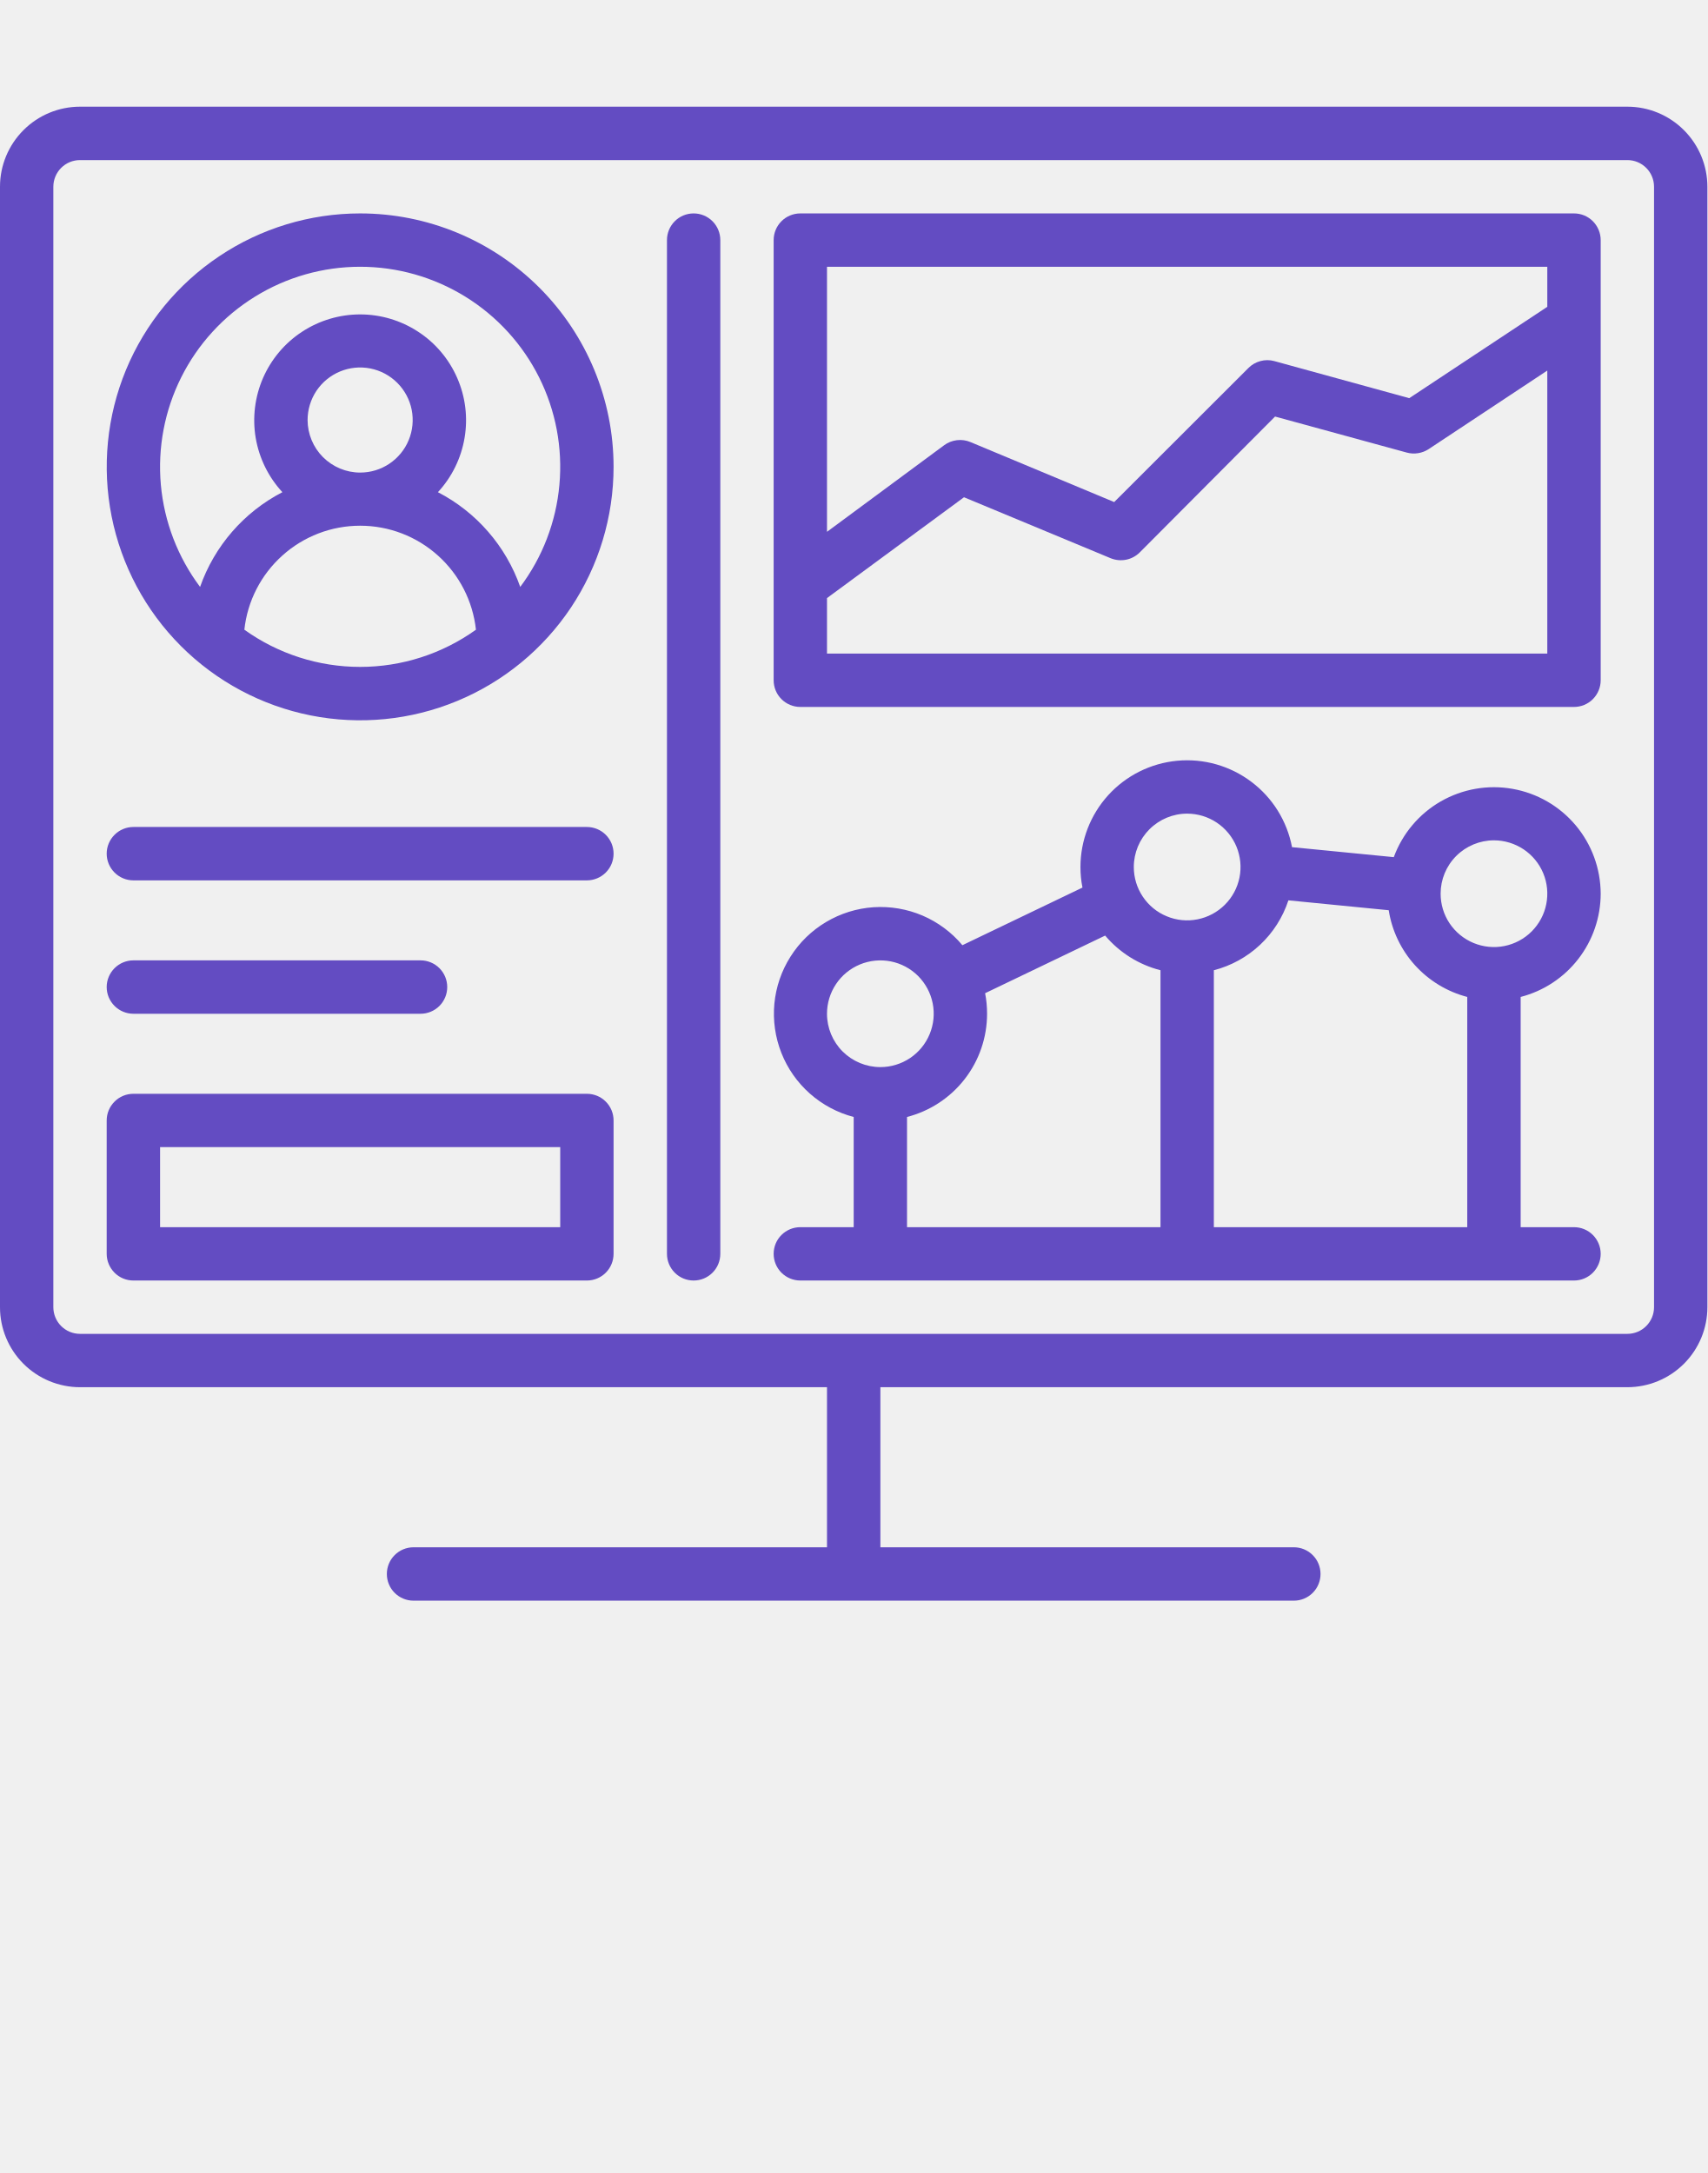
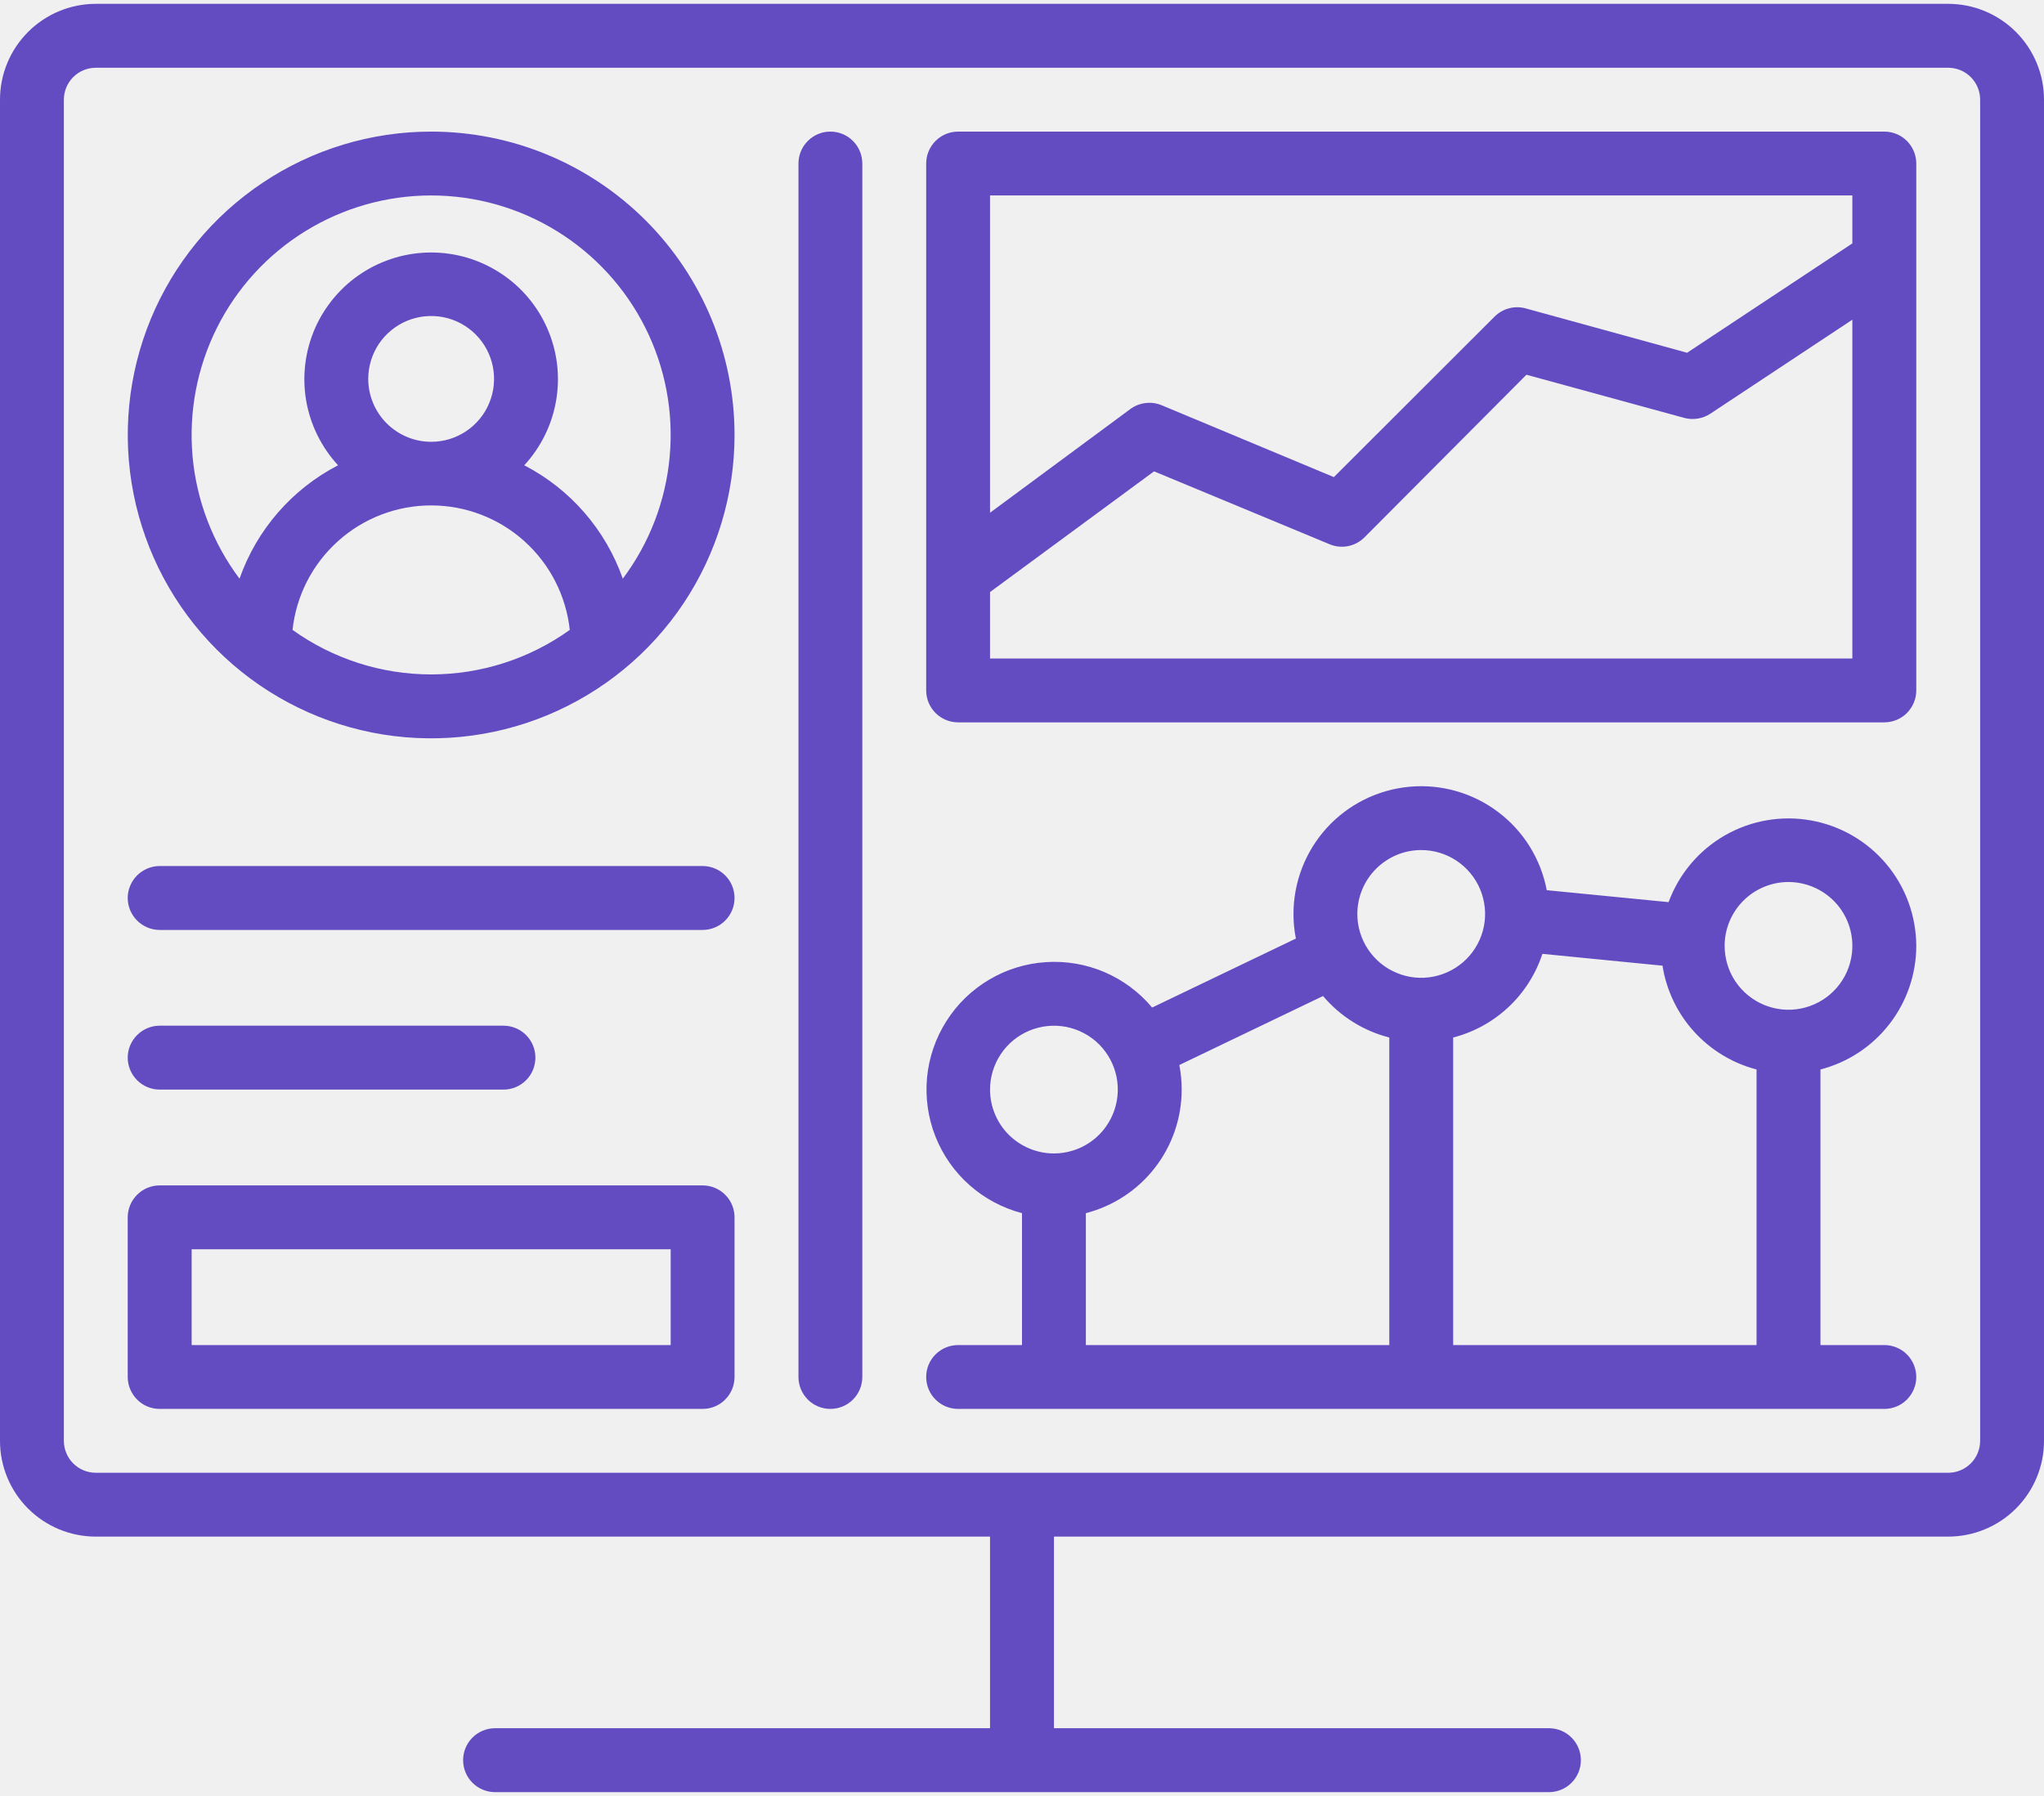
- <svg xmlns="http://www.w3.org/2000/svg" width="33" height="42" viewBox="0 0 33 42" fill="none">
-   <g clip-path="url(#clip0)">
-     <path d="M31.453 2.062H1.547C1.137 2.062 0.743 2.225 0.453 2.516C0.163 2.806 0 3.199 0 3.609L0 25.266C0 25.676 0.163 26.069 0.453 26.359C0.743 26.649 1.137 26.812 1.547 26.812H15.984V29.906H7.992C7.855 29.906 7.724 29.961 7.628 30.057C7.531 30.154 7.477 30.285 7.477 30.422C7.477 30.559 7.531 30.69 7.628 30.787C7.724 30.883 7.855 30.938 7.992 30.938H25.008C25.145 30.938 25.276 30.883 25.372 30.787C25.469 30.69 25.523 30.559 25.523 30.422C25.523 30.285 25.469 30.154 25.372 30.057C25.276 29.961 25.145 29.906 25.008 29.906H17.016V26.812H31.453C31.863 26.812 32.257 26.649 32.547 26.359C32.837 26.069 33 25.676 33 25.266V3.609C33 3.199 32.837 2.806 32.547 2.516C32.257 2.225 31.863 2.062 31.453 2.062ZM31.969 25.266C31.969 25.402 31.914 25.534 31.818 25.63C31.721 25.727 31.59 25.781 31.453 25.781H1.547C1.41 25.781 1.279 25.727 1.182 25.63C1.086 25.534 1.031 25.402 1.031 25.266V3.609C1.031 3.473 1.086 3.341 1.182 3.245C1.279 3.148 1.41 3.094 1.547 3.094H31.453C31.59 3.094 31.721 3.148 31.818 3.245C31.914 3.341 31.969 3.473 31.969 3.609V25.266Z" fill="#634CC2" />
-     <path d="M6.961 4.125C5.992 4.125 5.045 4.412 4.24 4.951C3.434 5.489 2.806 6.254 2.435 7.149C2.065 8.044 1.968 9.029 2.157 9.979C2.346 10.929 2.812 11.802 3.497 12.487C4.182 13.172 5.055 13.639 6.005 13.828C6.956 14.017 7.94 13.92 8.835 13.549C9.731 13.178 10.496 12.55 11.034 11.745C11.572 10.939 11.859 9.992 11.859 9.023C11.859 7.724 11.343 6.478 10.425 5.56C9.506 4.641 8.26 4.125 6.961 4.125ZM4.723 12.171C4.782 11.619 5.044 11.109 5.457 10.738C5.87 10.366 6.406 10.161 6.961 10.161C7.516 10.161 8.052 10.366 8.465 10.738C8.878 11.109 9.139 11.619 9.199 12.171C8.546 12.639 7.764 12.89 6.961 12.89C6.158 12.89 5.376 12.639 4.723 12.171ZM5.945 8.119C5.945 7.918 6.005 7.721 6.116 7.554C6.228 7.387 6.387 7.257 6.572 7.18C6.758 7.103 6.962 7.083 7.159 7.122C7.356 7.161 7.537 7.258 7.679 7.4C7.821 7.542 7.918 7.723 7.957 7.92C7.996 8.117 7.976 8.322 7.899 8.507C7.823 8.693 7.692 8.851 7.525 8.963C7.358 9.075 7.162 9.134 6.961 9.134C6.692 9.134 6.434 9.026 6.243 8.836C6.053 8.646 5.946 8.388 5.945 8.119ZM10.055 11.344C9.777 10.553 9.208 9.898 8.464 9.513C8.734 9.221 8.913 8.856 8.979 8.464C9.046 8.071 8.996 7.668 8.836 7.303C8.677 6.939 8.415 6.628 8.081 6.411C7.748 6.193 7.359 6.077 6.961 6.077C6.563 6.077 6.173 6.193 5.84 6.411C5.507 6.628 5.245 6.939 5.085 7.303C4.926 7.668 4.876 8.071 4.942 8.464C5.009 8.856 5.188 9.221 5.458 9.513C4.714 9.898 4.145 10.553 3.867 11.344C3.436 10.769 3.174 10.086 3.109 9.371C3.045 8.655 3.181 7.936 3.502 7.294C3.823 6.652 4.317 6.111 4.928 5.734C5.539 5.356 6.243 5.156 6.961 5.156C7.679 5.156 8.383 5.356 8.994 5.734C9.605 6.111 10.099 6.652 10.42 7.294C10.741 7.936 10.877 8.655 10.812 9.371C10.748 10.086 10.486 10.769 10.055 11.344Z" fill="#634CC2" />
-     <path d="M11.344 15.984H2.578C2.441 15.984 2.31 16.039 2.214 16.135C2.117 16.232 2.062 16.363 2.062 16.5C2.062 16.637 2.117 16.768 2.214 16.865C2.31 16.961 2.441 17.016 2.578 17.016H11.344C11.48 17.016 11.612 16.961 11.708 16.865C11.805 16.768 11.859 16.637 11.859 16.5C11.859 16.363 11.805 16.232 11.708 16.135C11.612 16.039 11.48 15.984 11.344 15.984Z" fill="#634CC2" />
-     <path d="M2.578 19.594H8.129C8.266 19.594 8.397 19.539 8.493 19.443C8.59 19.346 8.644 19.215 8.644 19.078C8.644 18.941 8.59 18.81 8.493 18.713C8.397 18.617 8.266 18.562 8.129 18.562H2.578C2.441 18.562 2.31 18.617 2.214 18.713C2.117 18.81 2.062 18.941 2.062 19.078C2.062 19.215 2.117 19.346 2.214 19.443C2.31 19.539 2.441 19.594 2.578 19.594Z" fill="#634CC2" />
-     <path d="M13.406 4.125C13.27 4.125 13.138 4.179 13.042 4.276C12.945 4.373 12.891 4.504 12.891 4.641V24.234C12.891 24.371 12.945 24.502 13.042 24.599C13.138 24.696 13.27 24.75 13.406 24.75C13.543 24.75 13.674 24.696 13.771 24.599C13.868 24.502 13.922 24.371 13.922 24.234V4.641C13.922 4.504 13.868 4.373 13.771 4.276C13.674 4.179 13.543 4.125 13.406 4.125Z" fill="#634CC2" />
-     <path d="M11.344 21.141H2.578C2.441 21.141 2.31 21.195 2.214 21.292C2.117 21.388 2.062 21.52 2.062 21.656V24.234C2.062 24.371 2.117 24.502 2.214 24.599C2.31 24.696 2.441 24.75 2.578 24.75H11.344C11.48 24.75 11.612 24.696 11.708 24.599C11.805 24.502 11.859 24.371 11.859 24.234V21.656C11.859 21.52 11.805 21.388 11.708 21.292C11.612 21.195 11.48 21.141 11.344 21.141ZM10.828 23.719H3.094V22.172H10.828V23.719Z" fill="#634CC2" />
-     <path d="M30.938 6.206V4.641C30.938 4.504 30.883 4.373 30.787 4.276C30.69 4.179 30.559 4.125 30.422 4.125H15.469C15.332 4.125 15.201 4.179 15.104 4.276C15.007 4.373 14.953 4.504 14.953 4.641V13.148C14.953 13.285 15.007 13.416 15.104 13.513C15.201 13.61 15.332 13.664 15.469 13.664H30.422C30.559 13.664 30.69 13.61 30.787 13.513C30.883 13.416 30.938 13.285 30.938 13.148V6.208V6.206ZM29.906 5.156V5.93L27.238 7.696L24.629 6.979C24.541 6.955 24.448 6.955 24.361 6.979C24.273 7.002 24.193 7.049 24.129 7.113L21.535 9.704L18.761 8.546C18.677 8.51 18.585 8.497 18.495 8.508C18.404 8.519 18.318 8.553 18.245 8.608L15.984 10.279V5.156H29.906ZM15.984 12.633V11.56L18.632 9.611L21.468 10.79C21.562 10.828 21.666 10.838 21.766 10.818C21.866 10.798 21.958 10.748 22.03 10.676L24.644 8.051L27.192 8.748C27.262 8.767 27.336 8.771 27.409 8.759C27.481 8.748 27.55 8.721 27.612 8.681L29.906 7.162V12.633H15.984Z" fill="#634CC2" />
-     <path d="M30.938 17.273C30.936 16.789 30.765 16.321 30.454 15.951C30.142 15.58 29.71 15.331 29.234 15.247C28.757 15.162 28.266 15.249 27.846 15.49C27.427 15.731 27.106 16.113 26.939 16.567L24.972 16.374C24.876 15.869 24.596 15.418 24.185 15.11C23.775 14.801 23.264 14.656 22.752 14.704C22.241 14.752 21.766 14.989 21.42 15.369C21.075 15.749 20.883 16.244 20.883 16.758C20.883 16.891 20.895 17.024 20.922 17.155L18.601 18.269C18.393 18.02 18.128 17.824 17.83 17.696C17.531 17.569 17.207 17.514 16.883 17.535C16.559 17.557 16.245 17.655 15.966 17.821C15.687 17.987 15.451 18.216 15.278 18.491C15.104 18.765 14.998 19.076 14.967 19.399C14.937 19.723 14.983 20.048 15.102 20.35C15.221 20.652 15.41 20.922 15.653 21.137C15.896 21.352 16.186 21.507 16.5 21.589V23.719H15.469C15.332 23.719 15.201 23.773 15.104 23.87C15.007 23.966 14.953 24.098 14.953 24.234C14.953 24.371 15.007 24.502 15.104 24.599C15.201 24.696 15.332 24.75 15.469 24.75H30.422C30.559 24.75 30.69 24.696 30.787 24.599C30.883 24.502 30.938 24.371 30.938 24.234C30.938 24.098 30.883 23.966 30.787 23.87C30.69 23.773 30.559 23.719 30.422 23.719H29.391V19.269C29.833 19.155 30.225 18.897 30.505 18.535C30.785 18.174 30.937 17.73 30.938 17.273ZM28.875 16.242C29.079 16.242 29.278 16.303 29.448 16.416C29.617 16.529 29.75 16.69 29.828 16.879C29.906 17.067 29.926 17.275 29.886 17.475C29.847 17.675 29.748 17.858 29.604 18.003C29.46 18.147 29.276 18.245 29.076 18.285C28.876 18.325 28.669 18.304 28.48 18.226C28.292 18.148 28.131 18.016 28.017 17.846C27.904 17.677 27.844 17.477 27.844 17.273C27.844 17 27.952 16.738 28.146 16.544C28.339 16.351 28.602 16.242 28.875 16.242ZM22.945 15.726C23.149 15.726 23.349 15.787 23.518 15.9C23.688 16.014 23.82 16.175 23.898 16.363C23.976 16.552 23.997 16.759 23.957 16.959C23.917 17.159 23.819 17.343 23.674 17.487C23.53 17.631 23.346 17.729 23.146 17.769C22.947 17.809 22.739 17.789 22.551 17.71C22.362 17.633 22.201 17.5 22.088 17.331C21.974 17.161 21.914 16.962 21.914 16.758C21.914 16.484 22.023 16.222 22.216 16.029C22.41 15.835 22.672 15.726 22.945 15.726ZM15.984 19.594C15.984 19.39 16.045 19.19 16.158 19.021C16.271 18.851 16.433 18.719 16.621 18.641C16.809 18.563 17.017 18.543 17.217 18.582C17.417 18.622 17.601 18.72 17.745 18.864C17.889 19.009 17.987 19.192 18.027 19.392C18.067 19.593 18.046 19.8 17.968 19.988C17.89 20.177 17.758 20.338 17.589 20.451C17.419 20.564 17.22 20.625 17.016 20.625C16.742 20.625 16.48 20.516 16.286 20.323C16.093 20.13 15.984 19.867 15.984 19.594ZM17.531 21.589C17.974 21.475 18.366 21.217 18.646 20.856C18.926 20.495 19.078 20.051 19.078 19.594C19.078 19.46 19.066 19.327 19.04 19.197L21.36 18.083C21.638 18.412 22.012 18.646 22.43 18.753V23.719H17.531V21.589ZM23.461 23.719V18.753C23.795 18.667 24.102 18.498 24.354 18.262C24.606 18.026 24.794 17.73 24.902 17.402L26.841 17.593C26.903 17.99 27.08 18.36 27.35 18.658C27.62 18.955 27.971 19.168 28.359 19.269V23.719H23.461Z" fill="#634CC2" />
-   </g>
-   <defs>
-     <clipPath id="clip0">
-       <rect width="33" height="41.25" fill="white" />
-     </clipPath>
-   </defs>
+ <svg xmlns="http://www.w3.org/2000/svg" width="33" height="29" viewBox="0 0 33 29" fill="none">
+   <path d="M31.453 0.062H1.547C1.137 0.062 0.743 0.225 0.453 0.516C0.163 0.806 0 1.199 0 1.609L0 23.266C0 23.676 0.163 24.069 0.453 24.359C0.743 24.649 1.137 24.812 1.547 24.812H15.984V27.906H7.992C7.855 27.906 7.724 27.961 7.628 28.057C7.531 28.154 7.477 28.285 7.477 28.422C7.477 28.559 7.531 28.69 7.628 28.787C7.724 28.883 7.855 28.938 7.992 28.938H25.008C25.145 28.938 25.276 28.883 25.372 28.787C25.469 28.69 25.523 28.559 25.523 28.422C25.523 28.285 25.469 28.154 25.372 28.057C25.276 27.961 25.145 27.906 25.008 27.906H17.016V24.812H31.453C31.863 24.812 32.257 24.649 32.547 24.359C32.837 24.069 33 23.676 33 23.266V1.609C33 1.199 32.837 0.806 32.547 0.516C32.257 0.225 31.863 0.062 31.453 0.062ZM31.969 23.266C31.969 23.402 31.914 23.534 31.818 23.63C31.721 23.727 31.59 23.781 31.453 23.781H1.547C1.41 23.781 1.279 23.727 1.182 23.63C1.086 23.534 1.031 23.402 1.031 23.266V1.609C1.031 1.473 1.086 1.341 1.182 1.245C1.279 1.148 1.41 1.094 1.547 1.094H31.453C31.59 1.094 31.721 1.148 31.818 1.245C31.914 1.341 31.969 1.473 31.969 1.609V23.266Z" fill="#634CC2" />
+   <path d="M6.961 2.125C5.992 2.125 5.045 2.412 4.24 2.951C3.434 3.489 2.806 4.254 2.435 5.149C2.065 6.044 1.968 7.029 2.157 7.979C2.346 8.929 2.812 9.802 3.497 10.487C4.182 11.172 5.055 11.639 6.005 11.828C6.956 12.017 7.94 11.92 8.835 11.549C9.731 11.178 10.496 10.55 11.034 9.745C11.572 8.939 11.859 7.992 11.859 7.023C11.859 5.724 11.343 4.478 10.425 3.56C9.506 2.641 8.26 2.125 6.961 2.125ZM4.723 10.171C4.782 9.619 5.044 9.109 5.457 8.738C5.87 8.366 6.406 8.161 6.961 8.161C7.516 8.161 8.052 8.366 8.465 8.738C8.878 9.109 9.139 9.619 9.199 10.171C8.546 10.639 7.764 10.89 6.961 10.89C6.158 10.89 5.376 10.639 4.723 10.171ZM5.945 6.119C5.945 5.918 6.005 5.721 6.116 5.554C6.228 5.387 6.387 5.257 6.572 5.18C6.758 5.103 6.962 5.083 7.159 5.122C7.356 5.161 7.537 5.258 7.679 5.4C7.821 5.542 7.918 5.723 7.957 5.92C7.996 6.117 7.976 6.322 7.899 6.507C7.823 6.693 7.692 6.851 7.525 6.963C7.358 7.075 7.162 7.134 6.961 7.134C6.692 7.134 6.434 7.026 6.243 6.836C6.053 6.646 5.946 6.388 5.945 6.119ZM10.055 9.344C9.777 8.553 9.208 7.898 8.464 7.513C8.734 7.221 8.913 6.856 8.979 6.464C9.046 6.071 8.996 5.668 8.836 5.303C8.677 4.939 8.415 4.628 8.081 4.411C7.748 4.193 7.359 4.077 6.961 4.077C6.563 4.077 6.173 4.193 5.84 4.411C5.507 4.628 5.245 4.939 5.085 5.303C4.926 5.668 4.876 6.071 4.942 6.464C5.009 6.856 5.188 7.221 5.458 7.513C4.714 7.898 4.145 8.553 3.867 9.344C3.436 8.769 3.174 8.086 3.109 7.371C3.045 6.655 3.181 5.936 3.502 5.294C3.823 4.652 4.317 4.111 4.928 3.734C5.539 3.356 6.243 3.156 6.961 3.156C7.679 3.156 8.383 3.356 8.994 3.734C9.605 4.111 10.099 4.652 10.42 5.294C10.741 5.936 10.877 6.655 10.812 7.371C10.748 8.086 10.486 8.769 10.055 9.344Z" fill="#634CC2" />
+   <path d="M11.344 13.984H2.578C2.441 13.984 2.31 14.039 2.214 14.135C2.117 14.232 2.062 14.363 2.062 14.5C2.062 14.637 2.117 14.768 2.214 14.865C2.31 14.961 2.441 15.016 2.578 15.016H11.344C11.48 15.016 11.612 14.961 11.708 14.865C11.805 14.768 11.859 14.637 11.859 14.5C11.859 14.363 11.805 14.232 11.708 14.135C11.612 14.039 11.48 13.984 11.344 13.984Z" fill="#634CC2" />
+   <path d="M2.578 17.594H8.129C8.266 17.594 8.397 17.539 8.493 17.443C8.59 17.346 8.644 17.215 8.644 17.078C8.644 16.941 8.59 16.81 8.493 16.713C8.397 16.617 8.266 16.562 8.129 16.562H2.578C2.441 16.562 2.31 16.617 2.214 16.713C2.117 16.81 2.062 16.941 2.062 17.078C2.062 17.215 2.117 17.346 2.214 17.443C2.31 17.539 2.441 17.594 2.578 17.594Z" fill="#634CC2" />
+   <path d="M13.406 2.125C13.27 2.125 13.138 2.179 13.042 2.276C12.945 2.373 12.891 2.504 12.891 2.641V22.234C12.891 22.371 12.945 22.502 13.042 22.599C13.138 22.696 13.27 22.75 13.406 22.75C13.543 22.75 13.674 22.696 13.771 22.599C13.868 22.502 13.922 22.371 13.922 22.234V2.641C13.922 2.504 13.868 2.373 13.771 2.276C13.674 2.179 13.543 2.125 13.406 2.125Z" fill="#634CC2" />
+   <path d="M11.344 19.141H2.578C2.441 19.141 2.31 19.195 2.214 19.292C2.117 19.388 2.062 19.52 2.062 19.656V22.234C2.062 22.371 2.117 22.502 2.214 22.599C2.31 22.696 2.441 22.75 2.578 22.75H11.344C11.48 22.75 11.612 22.696 11.708 22.599C11.805 22.502 11.859 22.371 11.859 22.234V19.656C11.859 19.52 11.805 19.388 11.708 19.292C11.612 19.195 11.48 19.141 11.344 19.141ZM10.828 21.719H3.094V20.172H10.828V21.719Z" fill="#634CC2" />
+   <path d="M30.938 4.206V2.641C30.938 2.504 30.883 2.373 30.787 2.276C30.69 2.179 30.559 2.125 30.422 2.125H15.469C15.332 2.125 15.201 2.179 15.104 2.276C15.007 2.373 14.953 2.504 14.953 2.641V11.148C14.953 11.285 15.007 11.416 15.104 11.513C15.201 11.61 15.332 11.664 15.469 11.664H30.422C30.559 11.664 30.69 11.61 30.787 11.513C30.883 11.416 30.938 11.285 30.938 11.148V4.208V4.206ZM29.906 3.156V3.93L27.238 5.696L24.629 4.979C24.541 4.955 24.448 4.955 24.361 4.979C24.273 5.002 24.193 5.049 24.129 5.113L21.535 7.704L18.761 6.546C18.677 6.51 18.585 6.497 18.495 6.508C18.404 6.519 18.318 6.553 18.245 6.608L15.984 8.279V3.156H29.906ZM15.984 10.633V9.56L18.632 7.611L21.468 8.789C21.562 8.828 21.666 8.838 21.766 8.818C21.866 8.798 21.958 8.748 22.03 8.676L24.644 6.051L27.192 6.748C27.262 6.767 27.336 6.771 27.409 6.759C27.481 6.748 27.55 6.721 27.612 6.681L29.906 5.162V10.633H15.984Z" fill="#634CC2" />
+   <path d="M30.938 15.273C30.936 14.789 30.765 14.321 30.454 13.951C30.142 13.58 29.71 13.331 29.234 13.247C28.757 13.162 28.266 13.249 27.846 13.49C27.427 13.731 27.106 14.113 26.939 14.567L24.972 14.374C24.876 13.869 24.596 13.418 24.185 13.11C23.775 12.801 23.264 12.656 22.752 12.704C22.241 12.752 21.766 12.989 21.42 13.369C21.075 13.749 20.883 14.244 20.883 14.758C20.883 14.891 20.895 15.024 20.922 15.155L18.601 16.269C18.393 16.02 18.128 15.824 17.83 15.696C17.531 15.569 17.207 15.514 16.883 15.536C16.559 15.557 16.245 15.655 15.966 15.821C15.687 15.987 15.451 16.216 15.278 16.491C15.104 16.765 14.998 17.076 14.967 17.399C14.937 17.723 14.983 18.048 15.102 18.35C15.221 18.652 15.41 18.922 15.653 19.137C15.896 19.352 16.186 19.507 16.5 19.589V21.719H15.469C15.332 21.719 15.201 21.773 15.104 21.87C15.007 21.966 14.953 22.098 14.953 22.234C14.953 22.371 15.007 22.502 15.104 22.599C15.201 22.696 15.332 22.75 15.469 22.75H30.422C30.559 22.75 30.69 22.696 30.787 22.599C30.883 22.502 30.938 22.371 30.938 22.234C30.938 22.098 30.883 21.966 30.787 21.87C30.69 21.773 30.559 21.719 30.422 21.719H29.391V17.269C29.833 17.155 30.225 16.897 30.505 16.535C30.785 16.174 30.937 15.73 30.938 15.273ZM28.875 14.242C29.079 14.242 29.278 14.303 29.448 14.416C29.617 14.529 29.75 14.69 29.828 14.879C29.906 15.067 29.926 15.275 29.886 15.475C29.847 15.675 29.748 15.858 29.604 16.003C29.46 16.147 29.276 16.245 29.076 16.285C28.876 16.325 28.669 16.304 28.48 16.226C28.292 16.148 28.131 16.016 28.017 15.846C27.904 15.677 27.844 15.477 27.844 15.273C27.844 15 27.952 14.738 28.146 14.544C28.339 14.351 28.602 14.242 28.875 14.242ZM22.945 13.726C23.149 13.726 23.349 13.787 23.518 13.9C23.688 14.014 23.82 14.175 23.898 14.363C23.976 14.552 23.997 14.759 23.957 14.959C23.917 15.159 23.819 15.343 23.674 15.487C23.53 15.631 23.346 15.729 23.146 15.769C22.947 15.809 22.739 15.789 22.551 15.71C22.362 15.633 22.201 15.5 22.088 15.331C21.974 15.161 21.914 14.962 21.914 14.758C21.914 14.484 22.023 14.222 22.216 14.029C22.41 13.835 22.672 13.726 22.945 13.726ZM15.984 17.594C15.984 17.39 16.045 17.19 16.158 17.021C16.271 16.851 16.433 16.719 16.621 16.641C16.809 16.563 17.017 16.543 17.217 16.582C17.417 16.622 17.601 16.72 17.745 16.864C17.889 17.009 17.987 17.192 18.027 17.392C18.067 17.593 18.046 17.8 17.968 17.988C17.89 18.177 17.758 18.338 17.589 18.451C17.419 18.564 17.22 18.625 17.016 18.625C16.742 18.625 16.48 18.516 16.286 18.323C16.093 18.13 15.984 17.867 15.984 17.594ZM17.531 19.589C17.974 19.475 18.366 19.217 18.646 18.856C18.926 18.495 19.078 18.051 19.078 17.594C19.078 17.46 19.066 17.327 19.04 17.197L21.36 16.083C21.638 16.412 22.012 16.646 22.43 16.753V21.719H17.531V19.589ZM23.461 21.719V16.753C23.795 16.667 24.102 16.498 24.354 16.262C24.606 16.026 24.794 15.73 24.902 15.402L26.841 15.593C26.903 15.99 27.08 16.36 27.35 16.658C27.62 16.955 27.971 17.168 28.359 17.269V21.719H23.461Z" fill="#634CC2" />
</svg>
